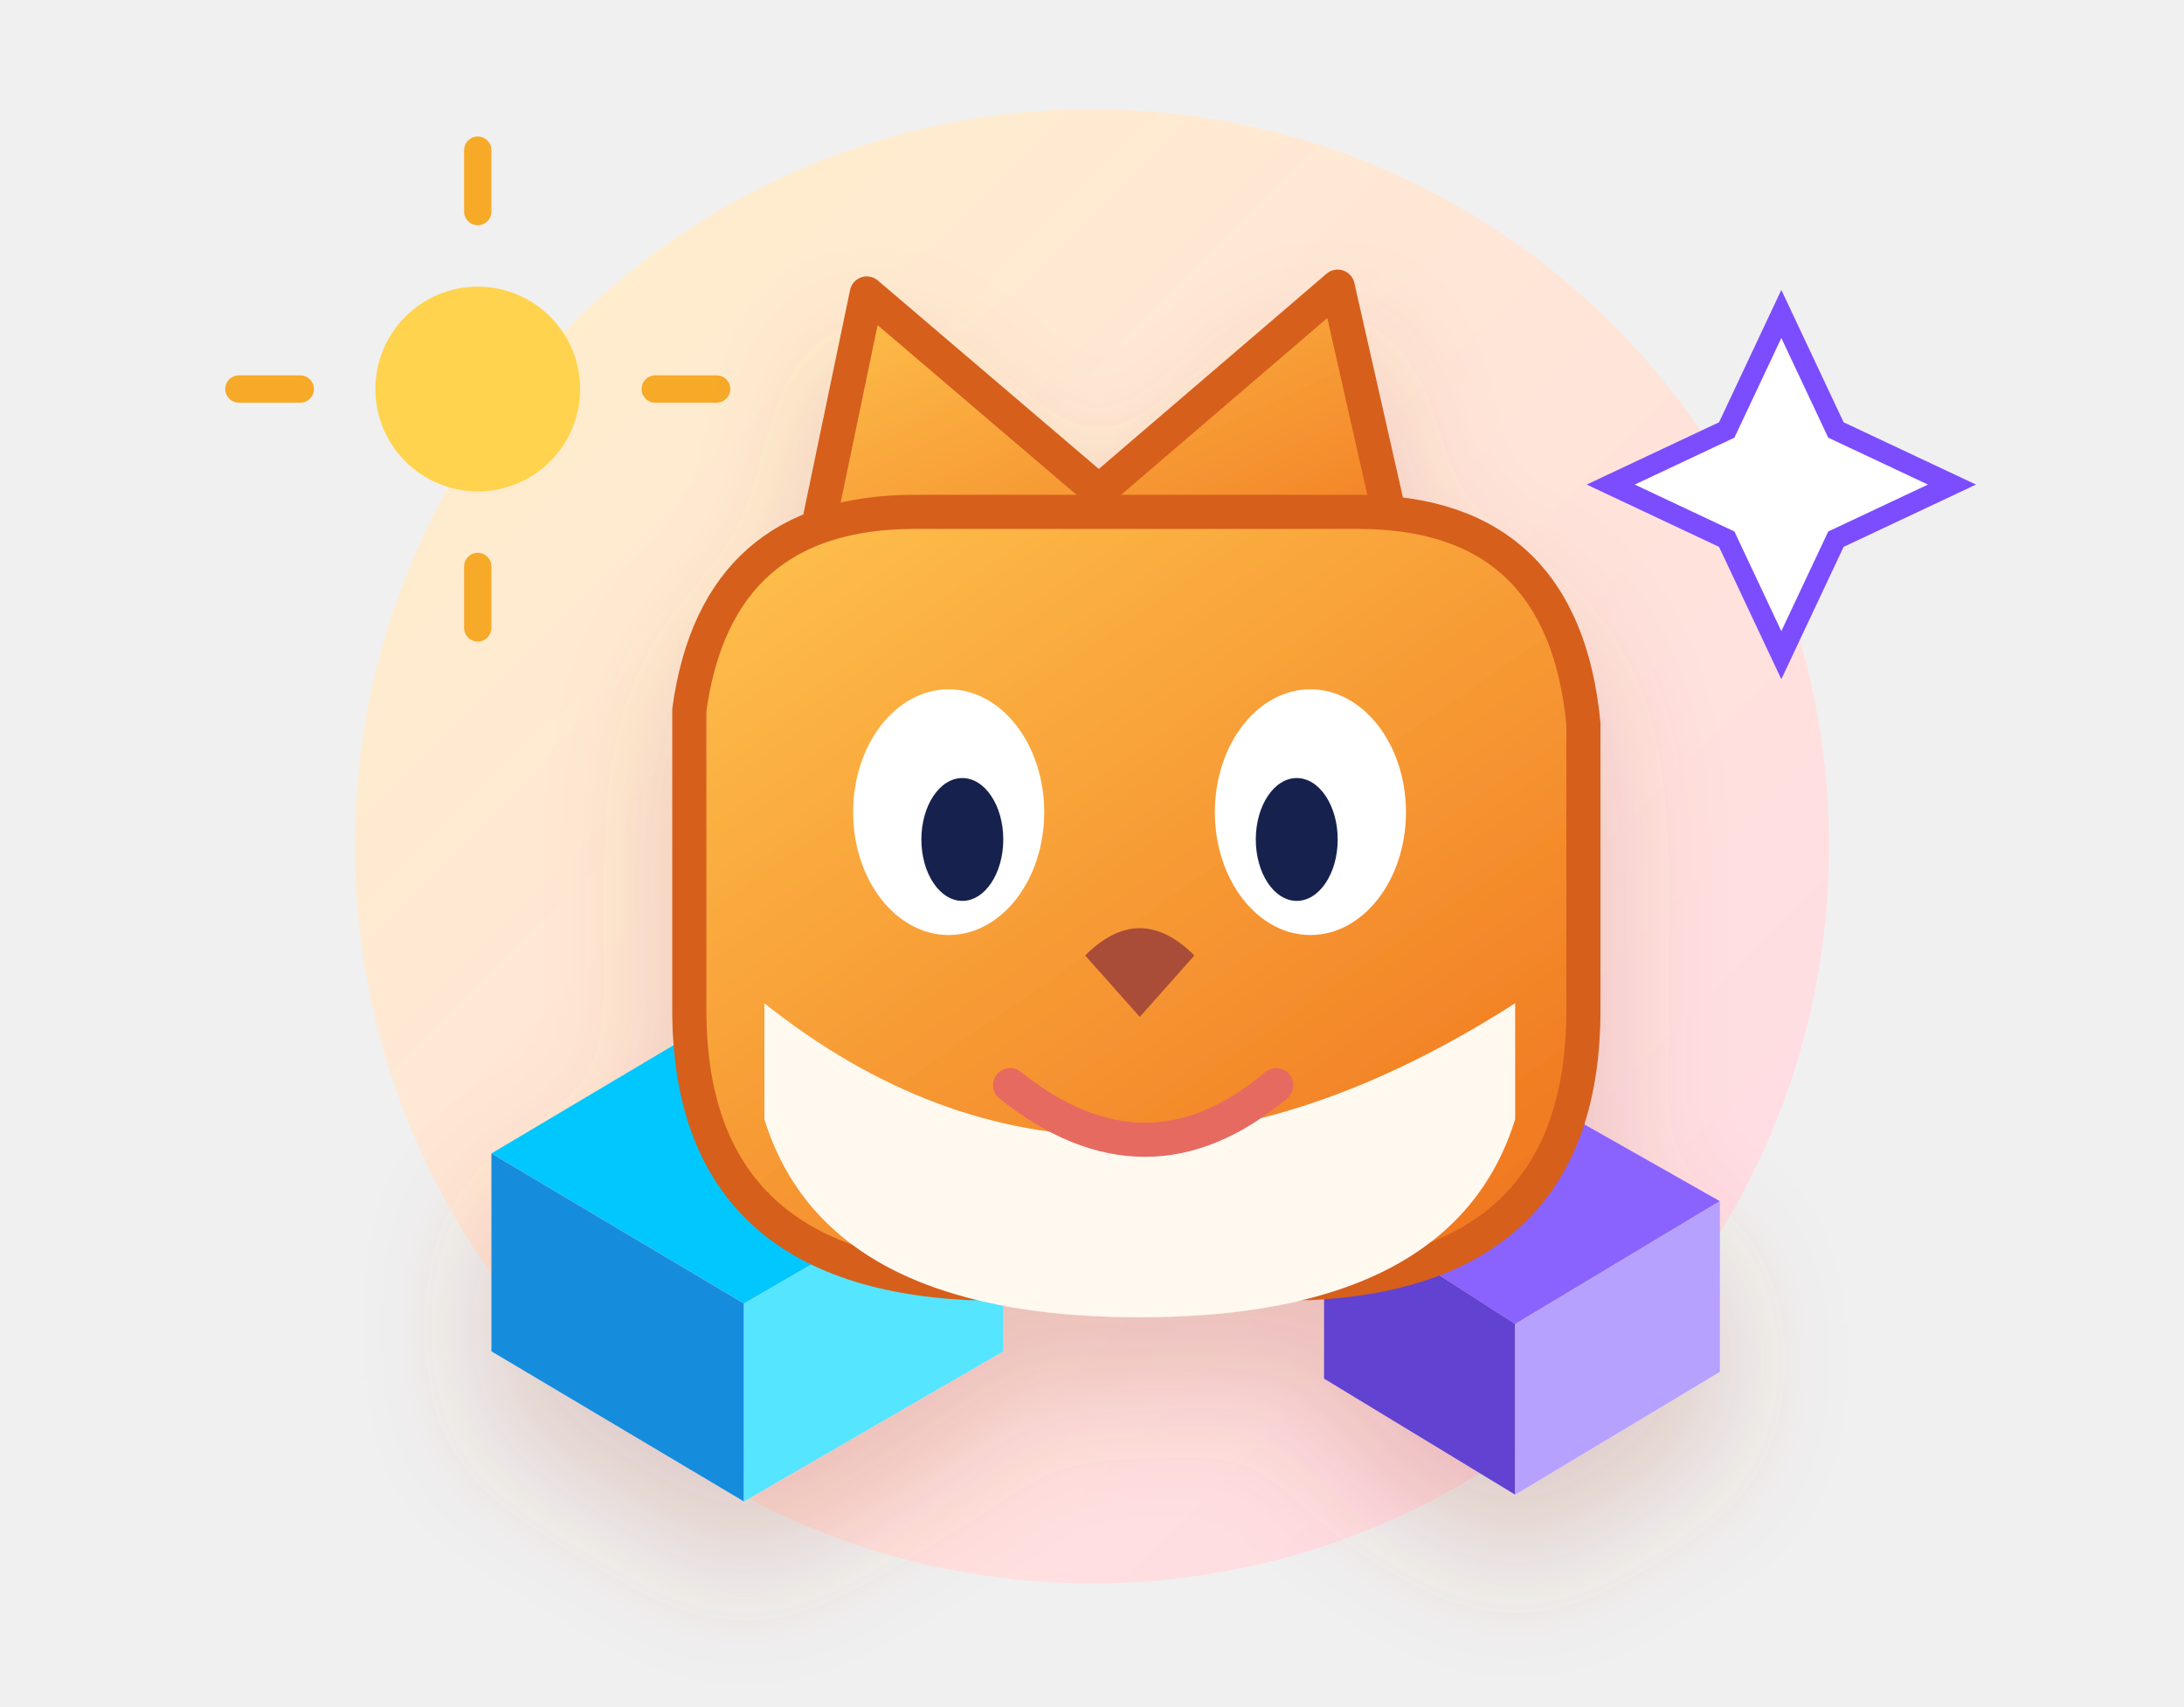
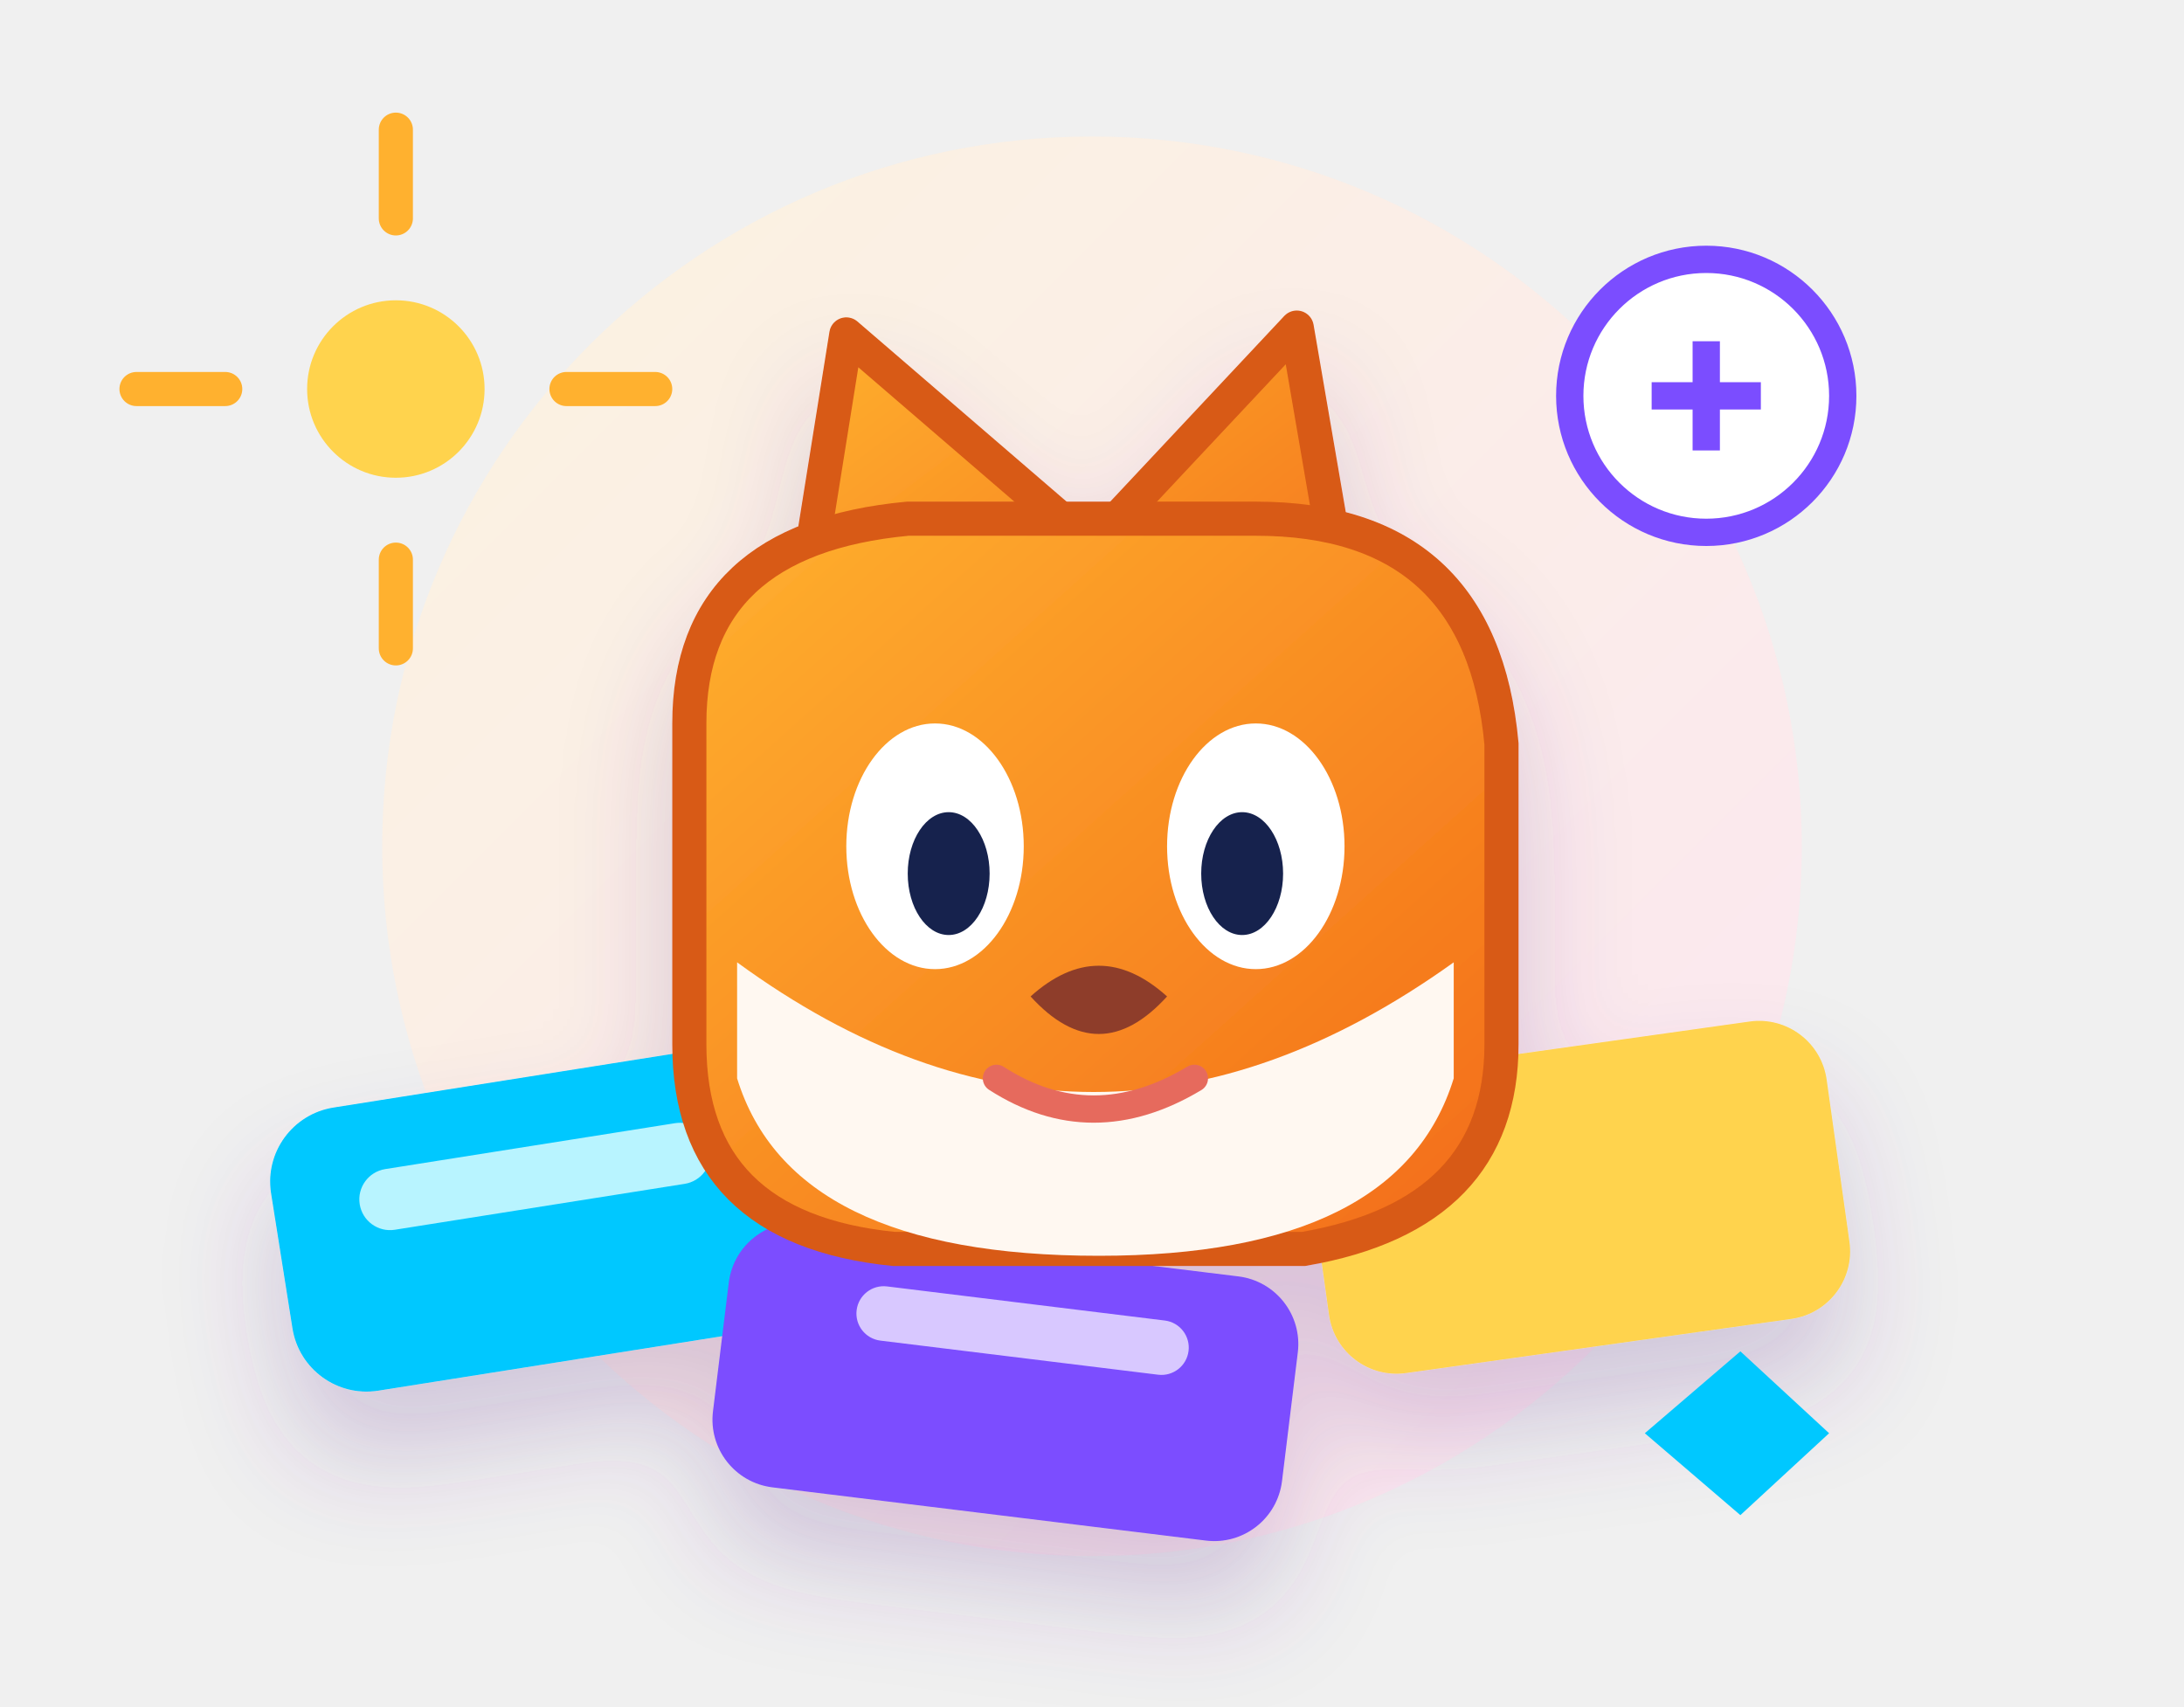
<svg xmlns="http://www.w3.org/2000/svg" viewBox="0 0 320 250">
  <defs>
    <linearGradient id="bg" x2="1" y2="1">
-       <stop stop-color="#FFF0C9" />
-       <stop offset="1" stop-color="#FFD9E8" />
+       <stop stop-color="#FFF4D8" />
+       <stop offset="1" stop-color="#FFE1F2" />
    </linearGradient>
-     <linearGradient id="cat" x2=".8" y2="1">
-       <stop stop-color="#FFC34D" />
-       <stop offset="1" stop-color="#F07820" />
+     <linearGradient id="orange" x2="1" y2="1">
+       <stop stop-color="#FFB12F" />
+       <stop offset="1" stop-color="#F36B18" />
    </linearGradient>
-     <linearGradient id="block" x2="1" y2="1">
-       <stop stop-color="#43DBFF" />
-       <stop offset="1" stop-color="#3979F6" />
+     <linearGradient id="blue" x2="1" y2="1">
+       <stop stop-color="#38D8FF" />
+       <stop offset="1" stop-color="#3978F5" />
    </linearGradient>
-     <filter id="s" x="-30%" y="-30%" width="160%" height="170%">
-       <feDropShadow dx="0" dy="11" stdDeviation="9" flood-color="#A34C36" flood-opacity=".22" />
+     <filter id="shadow" x="-30%" y="-30%" width="160%" height="170%">
+       <feDropShadow dx="0" dy="10" stdDeviation="8" flood-color="#673D91" flood-opacity=".22" />
    </filter>
  </defs>
-   <circle cx="160" cy="124" r="108" fill="url(#bg)" />
-   <circle cx="70" cy="57" r="15" fill="#FFD34D" />
-   <path d="M70 31v-9m0 70v-9M44 57h-9m70 0h-9" stroke="#F7A928" stroke-width="4" stroke-linecap="round" />
-   <g filter="url(#s)">
-     <path d="m72 169 37-22 38 22-38 22Z" fill="#00C8FF" />
-     <path d="m72 169 37 22v29l-37-22Z" fill="#168DDC" />
-     <path d="m109 191 38-22v29l-38 22Z" fill="#55E5FF" />
-     <path d="m194 176 28-17 30 17-30 18Z" fill="#8A64FF" />
-     <path d="m194 176 28 18v25l-28-17Z" fill="#6243D0" />
-     <path d="m222 194 30-18v25l-30 18Z" fill="#B7A1FF" />
-     <path d="m117 91 10-48 34 29 35-30 12 53" fill="url(#cat)" stroke="#D65E1D" stroke-width="5" stroke-linejoin="round" />
-     <path d="M101 104q4-29 33-29h65q30 0 33 31v42q0 38-40 40h-50q-41-2-41-40Z" fill="url(#cat)" stroke="#D65E1D" stroke-width="5" />
-     <path d="M112 147q49 39 110 0v17q-9 29-55 29-46 0-55-29Z" fill="#FFF9F0" />
-     <ellipse cx="139" cy="119" rx="14" ry="18" fill="#fff" />
-     <ellipse cx="192" cy="119" rx="14" ry="18" fill="#fff" />
-     <ellipse cx="141" cy="123" rx="6" ry="9" fill="#18234D" />
-     <ellipse cx="190" cy="123" rx="6" ry="9" fill="#18234D" />
-     <path d="M159 140q8-8 16 0l-8 9Z" fill="#A94D38" />
-     <path d="M148 159q20 16 39 0" fill="none" stroke="#E66A61" stroke-width="5" stroke-linecap="round" />
+   <circle cx="160" cy="124" r="104" fill="url(#bg)" opacity=".7" />
+   <circle cx="58" cy="57" r="13" fill="#FFD34D" />
+   <path d="m58 32 0-13m0 76V82M33 57H20m76 0H83" stroke="#FFB12F" stroke-width="5" stroke-linecap="round" />
+   <g filter="url(#shadow)">
+     <rect x="38" y="164" width="80" height="42" rx="11" fill="#00C8FF" transform="rotate(-9 38 164)" />
+     <rect x="108" y="178" width="84" height="39" rx="10" fill="#7B4DFF" transform="rotate(7 108 178)" />
+     <rect x="190" y="159" width="77" height="44" rx="10" fill="#FFD34D" transform="rotate(-8 190 159)" />
+     <rect x="52" y="172" width="52" height="9" rx="4.5" fill="#B8F4FF" transform="rotate(-9 52 172)" />
+     <rect x="126" y="188" width="49" height="8" rx="4" fill="#D8C8FF" transform="rotate(7 126 188)" />
+     <path d="M116 99 124 49 160 80 190 48 201 112" fill="url(#orange)" stroke="#D85A16" stroke-width="5" stroke-linejoin="round" />
+     <path d="M101 106Q101 79 133 76H184Q217 76 220 109V153Q220 178 191 183H131Q101 180 101 153Z" fill="url(#orange)" stroke="#D85A16" stroke-width="5" />
+     <path d="M108 141Q160 179 213 141V158Q205 184 161 184Q116 184 108 158Z" fill="#FFF8F1" />
+     <ellipse cx="137" cy="124" rx="13" ry="18" fill="#fff" />
+     <ellipse cx="184" cy="124" rx="13" ry="18" fill="#fff" />
+     <ellipse cx="139" cy="128" rx="6" ry="9" fill="#17234E" />
+     <ellipse cx="182" cy="128" rx="6" ry="9" fill="#17234E" />
+     <path d="M151 146q10-9 20 0-10 11-20 0" fill="#8E3E29" />
+     <path d="M146 158q14 9 29 0" fill="none" stroke="#E66B5D" stroke-width="4" stroke-linecap="round" />
  </g>
-   <path d="m253 63 8-17 8 17 17 8-17 8-8 17-8-17-17-8Z" fill="#fff" stroke="#7B4DFF" stroke-width="3" />
+   <g fill="#fff" stroke="#7B4DFF" stroke-width="4">
+     <circle cx="250" cy="58" r="20" />
+     <path d="M242 58h16m-8-8v16" />
+   </g>
+   <path d="m241 210 14-12 13 12-13 12Z" fill="#00C8FF" />
</svg>
